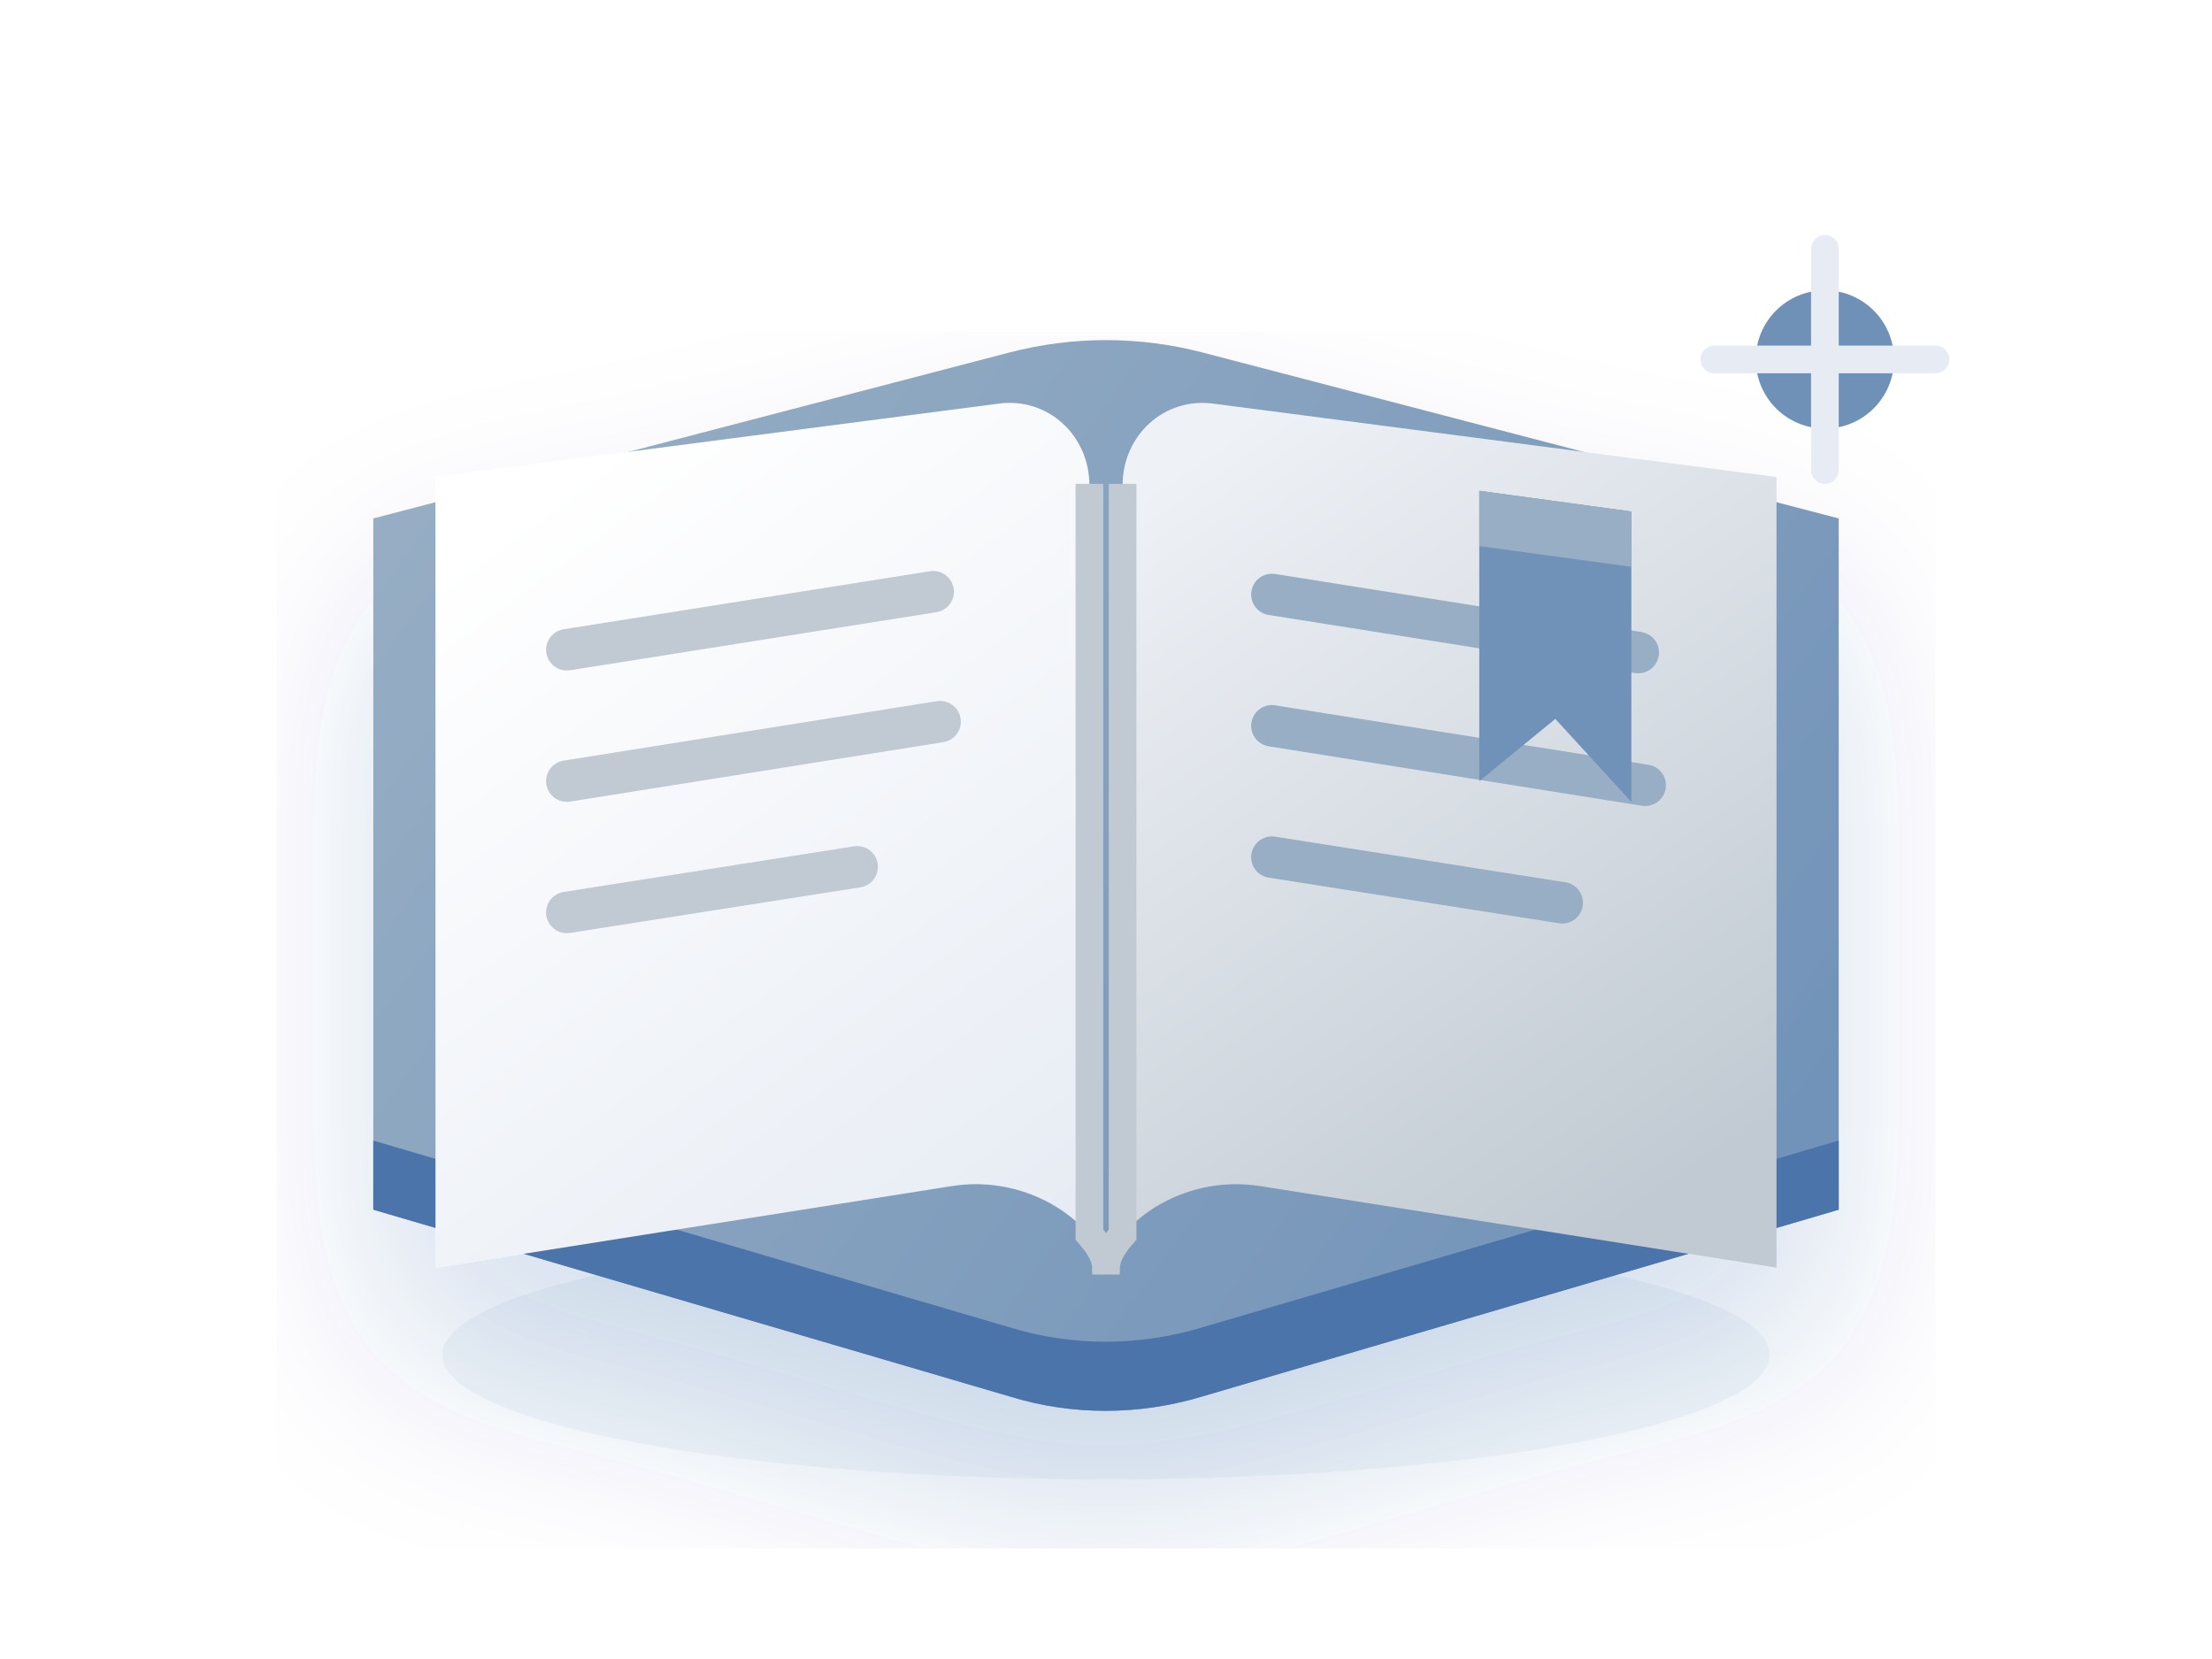
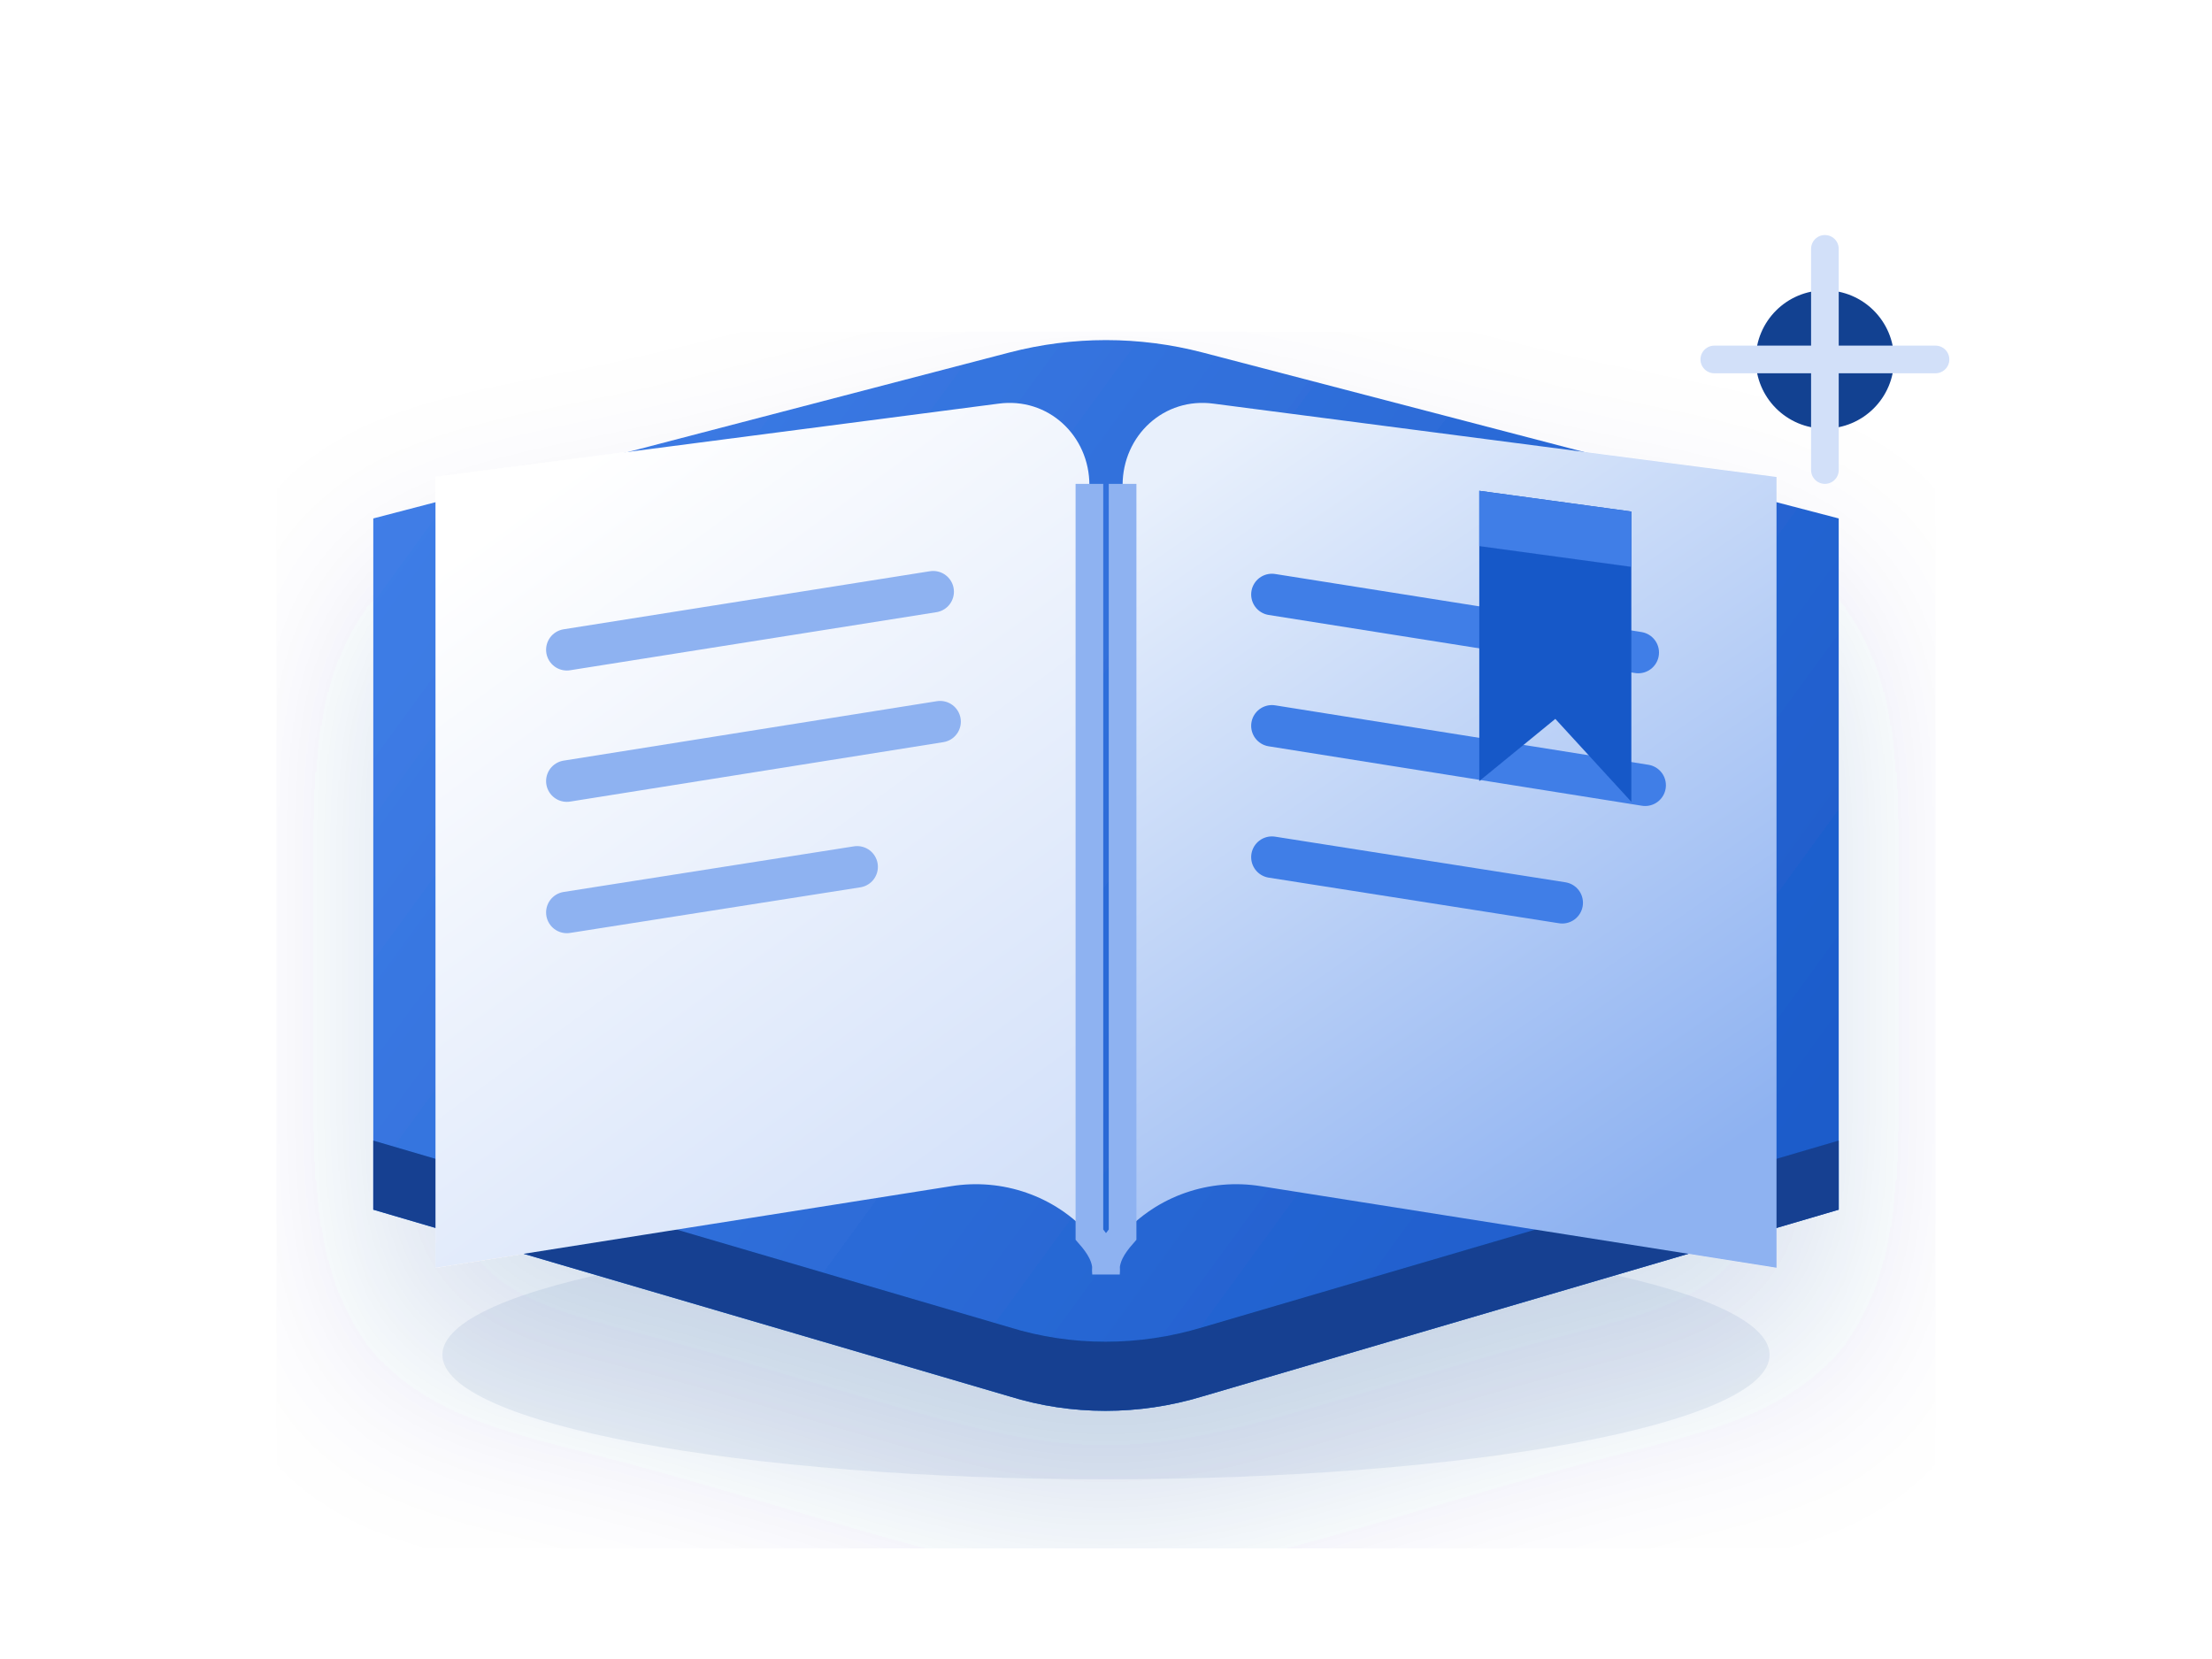
<svg xmlns="http://www.w3.org/2000/svg" width="160" height="120" viewBox="0 0 160 120" fill="none">
  <defs>
    <linearGradient id="docs-cover" x1="32" y1="29" x2="128" y2="99" gradientUnits="userSpaceOnUse">
-       <stop stop-color="hsl(209 28% 68%)" />
-       <stop offset="1" stop-color="hsl(212 34% 58%)" />
+       <stop stop-color="hsl(218 78% 58%)" />
+       <stop offset="1" stop-color="hsl(218 78% 44%)" />
    </linearGradient>
    <linearGradient id="docs-page-left" x1="40" y1="35" x2="78" y2="87" gradientUnits="userSpaceOnUse">
      <stop stop-color="#FFFFFF" />
-       <stop offset="1" stop-color="hsl(217 37% 93%)" />
+       <stop offset="1" stop-color="hsl(218 78% 90%)" />
    </linearGradient>
    <linearGradient id="docs-page-right" x1="82" y1="36" x2="118" y2="88" gradientUnits="userSpaceOnUse">
-       <stop stop-color="hsl(217 33% 95%)" />
-       <stop offset="1" stop-color="hsl(208 16% 79%)" />
+       <stop stop-color="hsl(218 78% 95%)" />
+       <stop offset="1" stop-color="hsl(218 78% 75%)" />
    </linearGradient>
    <filter id="docs-shadow" x="20" y="16" width="120" height="96" filterUnits="userSpaceOnUse" color-interpolation-filters="sRGB">
      <feDropShadow dx="0" dy="8" stdDeviation="7" flood-color="hsl(218 78% 32%)" flood-opacity="0.16" />
    </filter>
  </defs>
-   <ellipse cx="80" cy="98" rx="48" ry="9" fill="hsl(212 34% 58%)" fill-opacity="0.08" />
+   <ellipse cx="80" cy="98" rx="48" ry="9" fill="hsl(218 78% 32%)" fill-opacity="0.08" />
  <g filter="url(#docs-shadow)">
    <path d="M27 37.5L73 25.5C77.6 24.3 82.4 24.3 87 25.5L133 37.5V87.5L87 101C82.4 102.4 77.5 102.4 73 101L27 87.5V37.5Z" fill="url(#docs-cover)" />
-     <path d="M27 82.5L73 96C77.5 97.4 82.4 97.4 87 96L133 82.5V87.5L87 101C82.4 102.4 77.5 102.4 73 101L27 87.5V82.5Z" fill="hsl(214 39% 48%)" />
+     <path d="M27 82.5L73 96C77.5 97.4 82.4 97.4 87 96L133 82.5V87.5L87 101C82.4 102.4 77.5 102.4 73 101L27 87.5V82.5Z" fill="hsl(218 78% 32%)" />
    <path d="M31.5 34.5L72.2 29.2C75.8 28.7 78.8 31.5 78.8 35.1V89.3C76.3 86.5 72.5 85.2 68.8 85.8L31.5 91.7V34.5Z" fill="url(#docs-page-left)" />
    <path d="M128.5 34.5L87.8 29.2C84.2 28.7 81.2 31.5 81.2 35.1V89.3C83.7 86.5 87.5 85.2 91.2 85.8L128.5 91.7V34.5Z" fill="url(#docs-page-right)" />
-     <path d="M78.8 35V89.3C79.5 90.1 80.1 91 80 92.1C79.9 91 80.5 90.1 81.2 89.3V35" stroke="hsl(208 16% 79%)" stroke-width="2" />
-     <path d="M41 47L67.5 42.8M41 56.5L68 52.2M41 66L62 62.7" stroke="hsl(208 16% 79%)" stroke-width="3" stroke-linecap="round" />
-     <path d="M92 43L118.5 47.2M92 52.5L119 56.8M92 62L113 65.3" stroke="hsl(209 28% 68%)" stroke-width="3" stroke-linecap="round" />
-     <path d="M107 35.5L118 37V58L112.5 52L107 56.5V35.5Z" fill="hsl(212 34% 58%)" />
-     <path d="M107 35.5L118 37V41L107 39.5V35.5Z" fill="hsl(209 28% 68%)" />
+     <path d="M78.8 35V89.3C79.5 90.1 80.1 91 80 92.1C79.9 91 80.5 90.1 81.2 89.3V35" stroke="hsl(218 78% 75%)" stroke-width="2" />
+     <path d="M41 47L67.5 42.8M41 56.5L68 52.2M41 66L62 62.7" stroke="hsl(218 78% 75%)" stroke-width="3" stroke-linecap="round" />
+     <path d="M92 43L118.5 47.2M92 52.5L119 56.8M92 62L113 65.3" stroke="hsl(218 78% 58%)" stroke-width="3" stroke-linecap="round" />
+     <path d="M107 35.5L118 37V58L112.5 52L107 56.5V35.5Z" fill="hsl(218 78% 44%)" />
+     <path d="M107 35.5L118 37V41L107 39.5V35.5Z" fill="hsl(218 78% 58%)" />
  </g>
-   <circle cx="132" cy="26" r="5" fill="hsl(212 34% 58%)" />
-   <path d="M132 18V34M124 26H140" stroke="hsl(217 37% 93%)" stroke-width="2" stroke-linecap="round" />
+   <circle cx="132" cy="26" r="5" fill="hsl(218 78% 32%)" />
+   <path d="M132 18V34M124 26H140" stroke="hsl(218 78% 90%)" stroke-width="2" stroke-linecap="round" />
</svg>
